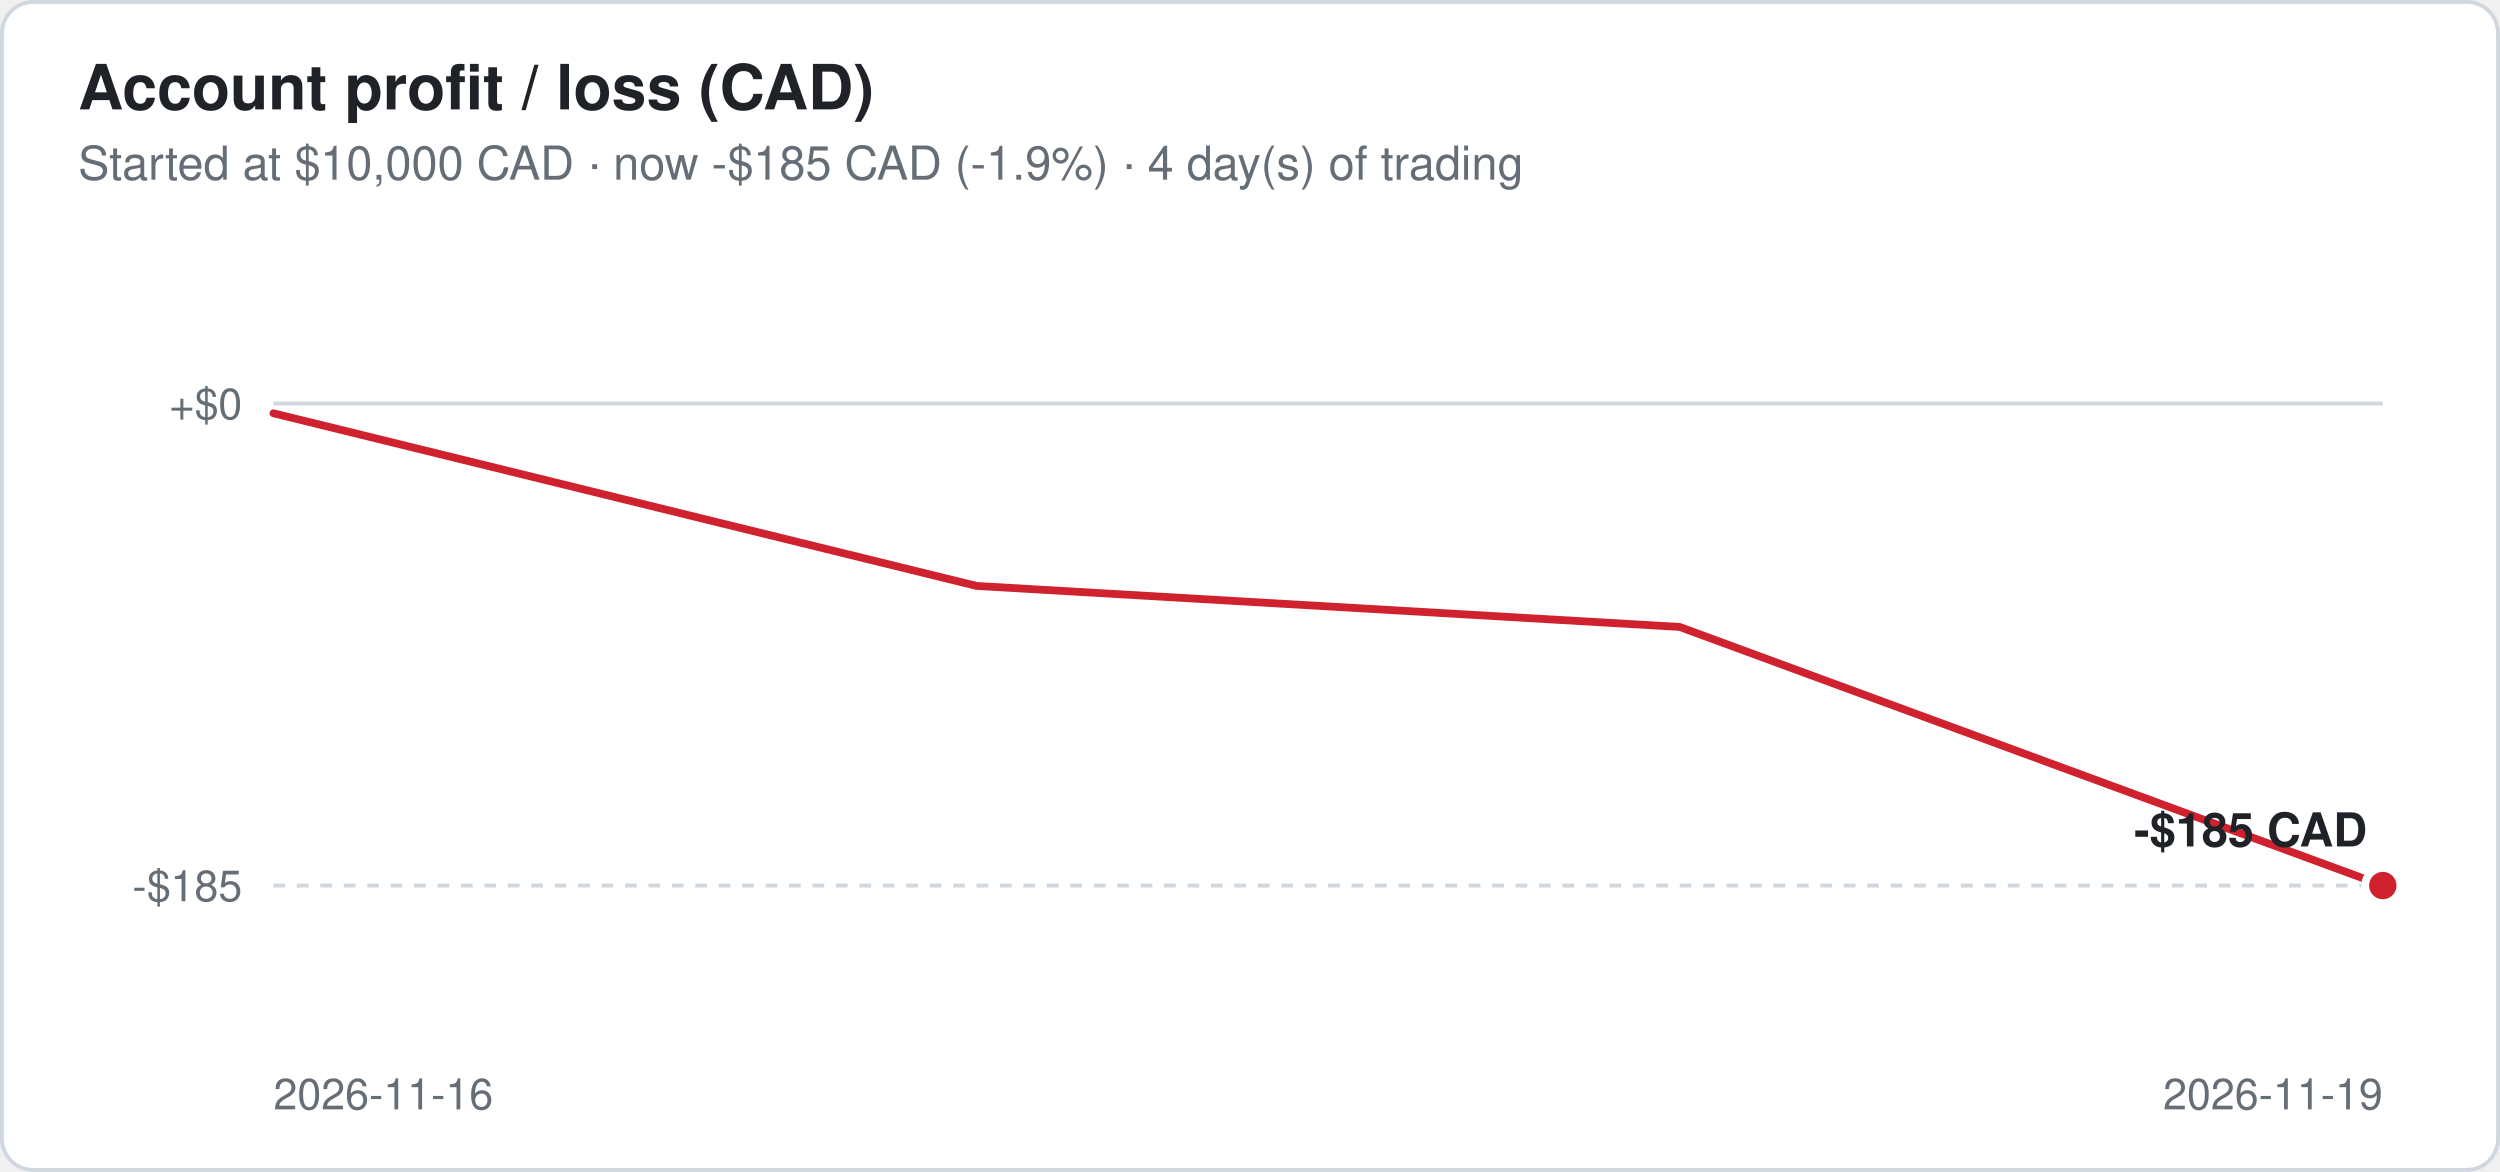
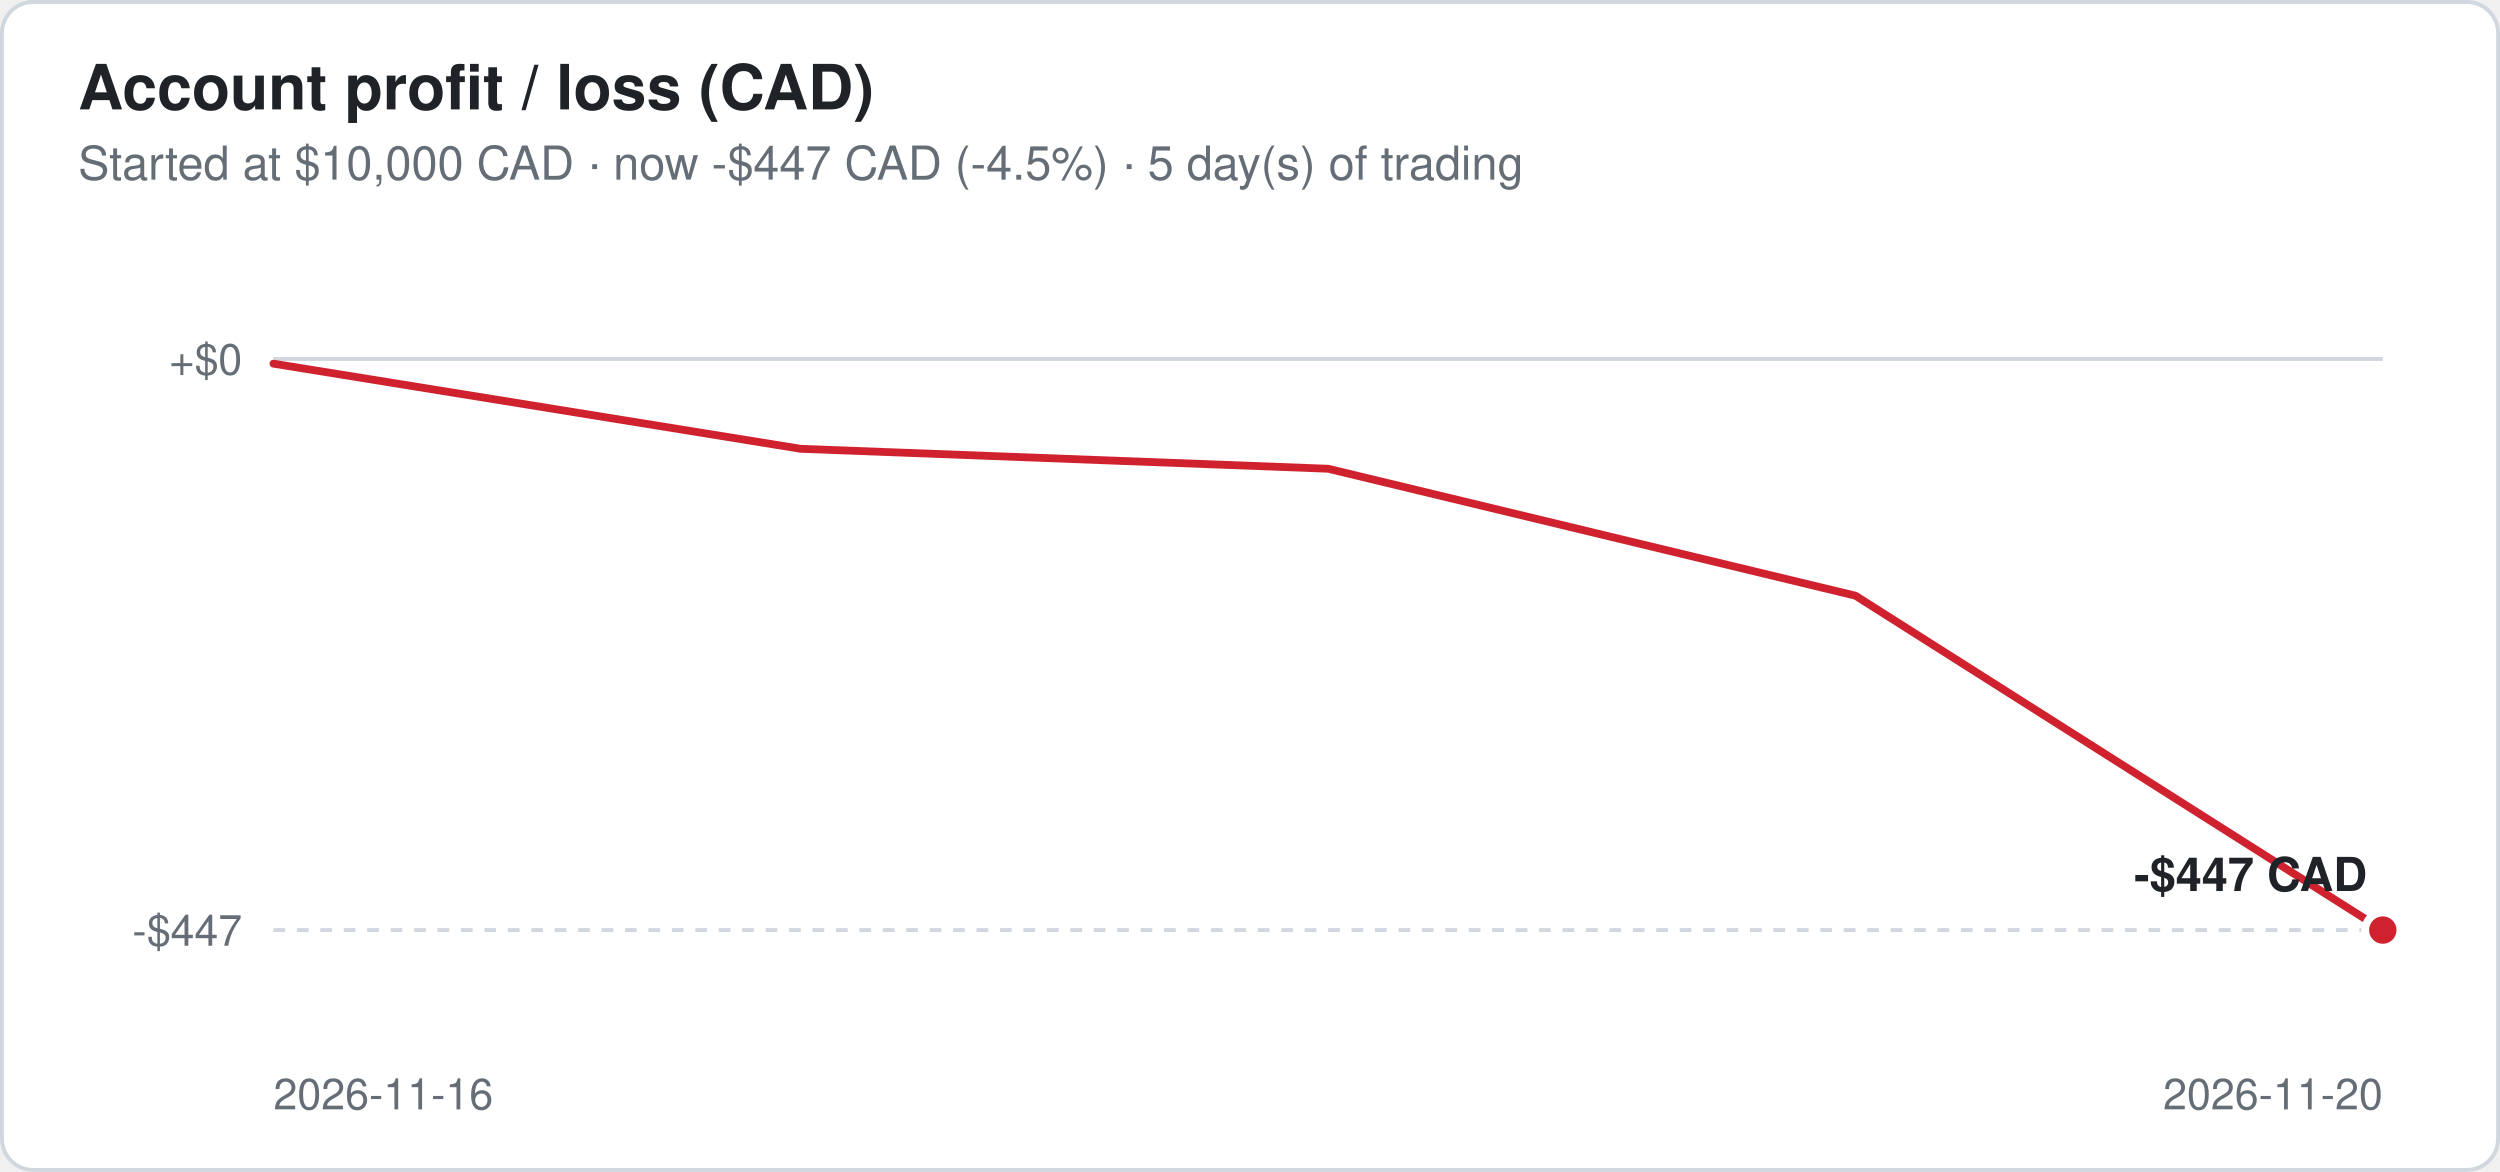
<svg xmlns="http://www.w3.org/2000/svg" width="640" height="300" viewBox="0 0 640 300" font-family="Helvetica, Arial, sans-serif">
  <rect x="0.5" y="0.5" width="639" height="299" rx="8" fill="#ffffff" stroke="#d0d7de" />
  <text x="20" y="28" font-size="16" font-weight="bold" fill="#1f2328">Account profit / loss (CAD)</text>
-   <text x="20" y="46" font-size="12" fill="#656d76">Started at $10,000 CAD · now -$185 CAD (-1.9%) · 4 day(s) of trading</text>
-   <line x1="70" x2="610" y1="226.7" y2="226.7" stroke="#d0d7de" stroke-width="1" stroke-dasharray="3 3" />
-   <text x="62" y="230.7" font-size="11" text-anchor="end" fill="#656d76">-$185</text>
-   <line x1="70" x2="610" y1="103.3" y2="103.3" stroke="#d0d7de" stroke-width="1" />
-   <text x="62" y="107.3" font-size="11" text-anchor="end" fill="#656d76">+$0</text>
-   <path d="M70.0,105.8 L250.0,150.0 L430.0,160.5 L610.0,226.7" fill="none" stroke="#cf222e" stroke-width="2" stroke-linejoin="round" stroke-linecap="round" />
-   <circle cx="610.0" cy="226.7" r="4.5" fill="#cf222e" stroke="#ffffff" stroke-width="2" />
-   <text x="606.0" y="216.7" font-size="12" font-weight="bold" text-anchor="end" fill="#1f2328">-$185 CAD</text>
+   <text x="20" y="46" font-size="12" fill="#656d76">Started at $10,000 CAD · now -$447 CAD (-4.5%) · 5 day(s) of trading</text>
+   <line x1="70" x2="610" y1="238.1" y2="238.1" stroke="#d0d7de" stroke-width="1" stroke-dasharray="3 3" />
+   <text x="62" y="242.1" font-size="11" text-anchor="end" fill="#656d76">-$447</text>
+   <line x1="70" x2="610" y1="91.9" y2="91.9" stroke="#d0d7de" stroke-width="1" />
+   <text x="62" y="95.9" font-size="11" text-anchor="end" fill="#656d76">+$0</text>
+   <path d="M70.0,93.1 L205.0,114.9 L340.0,120.0 L475.0,152.5 L610.0,238.1" fill="none" stroke="#cf222e" stroke-width="2" stroke-linejoin="round" stroke-linecap="round" />
+   <circle cx="610.0" cy="238.1" r="4.5" fill="#cf222e" stroke="#ffffff" stroke-width="2" />
+   <text x="606.0" y="228.1" font-size="12" font-weight="bold" text-anchor="end" fill="#1f2328">-$447 CAD</text>
  <text x="70" y="284" font-size="11" fill="#656d76">2026-11-16</text>
-   <text x="610" y="284" font-size="11" text-anchor="end" fill="#656d76">2026-11-19</text>
+   <text x="610" y="284" font-size="11" text-anchor="end" fill="#656d76">2026-11-20</text>
</svg>
